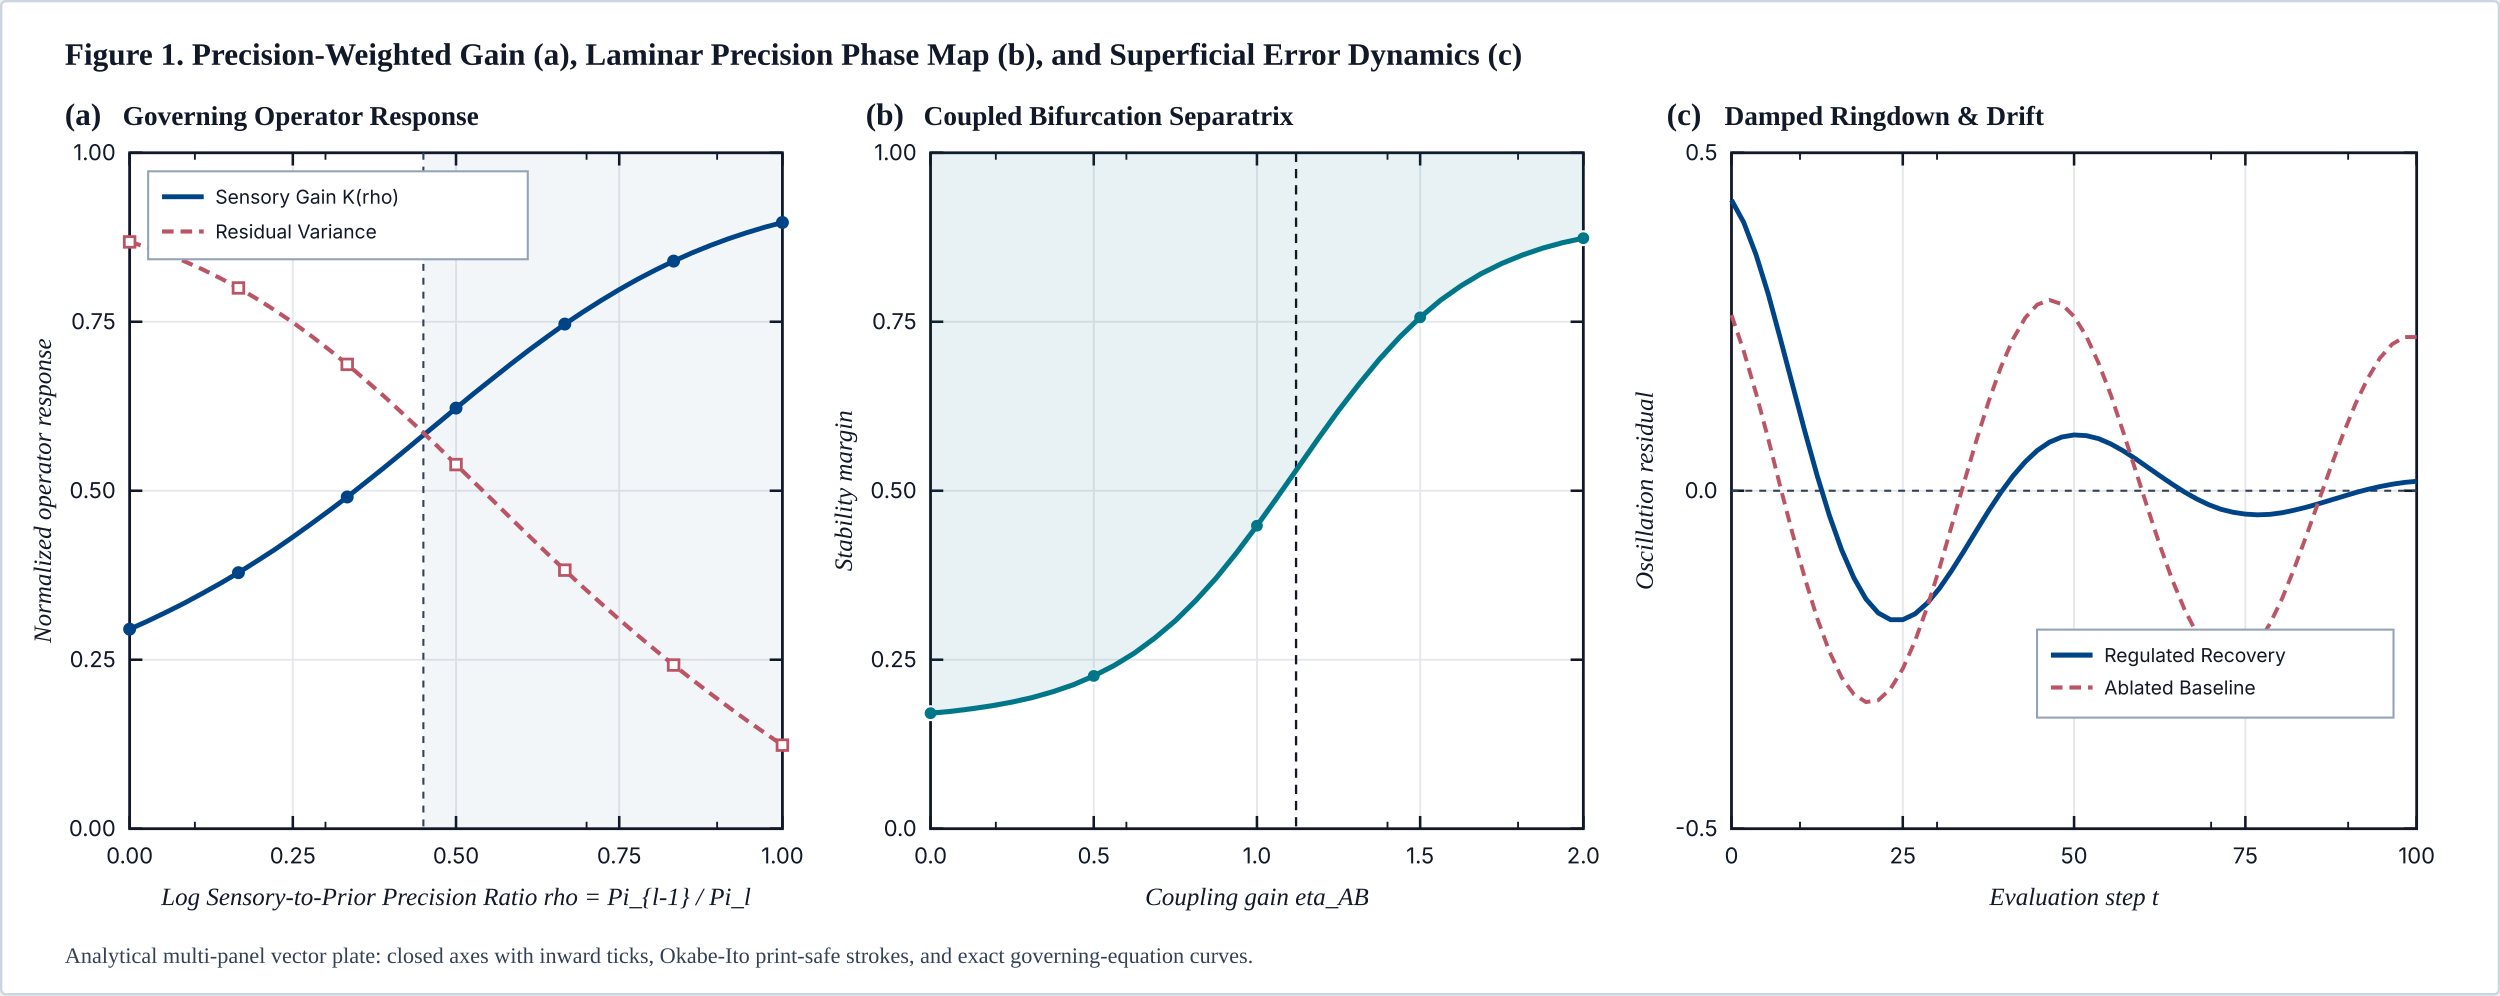
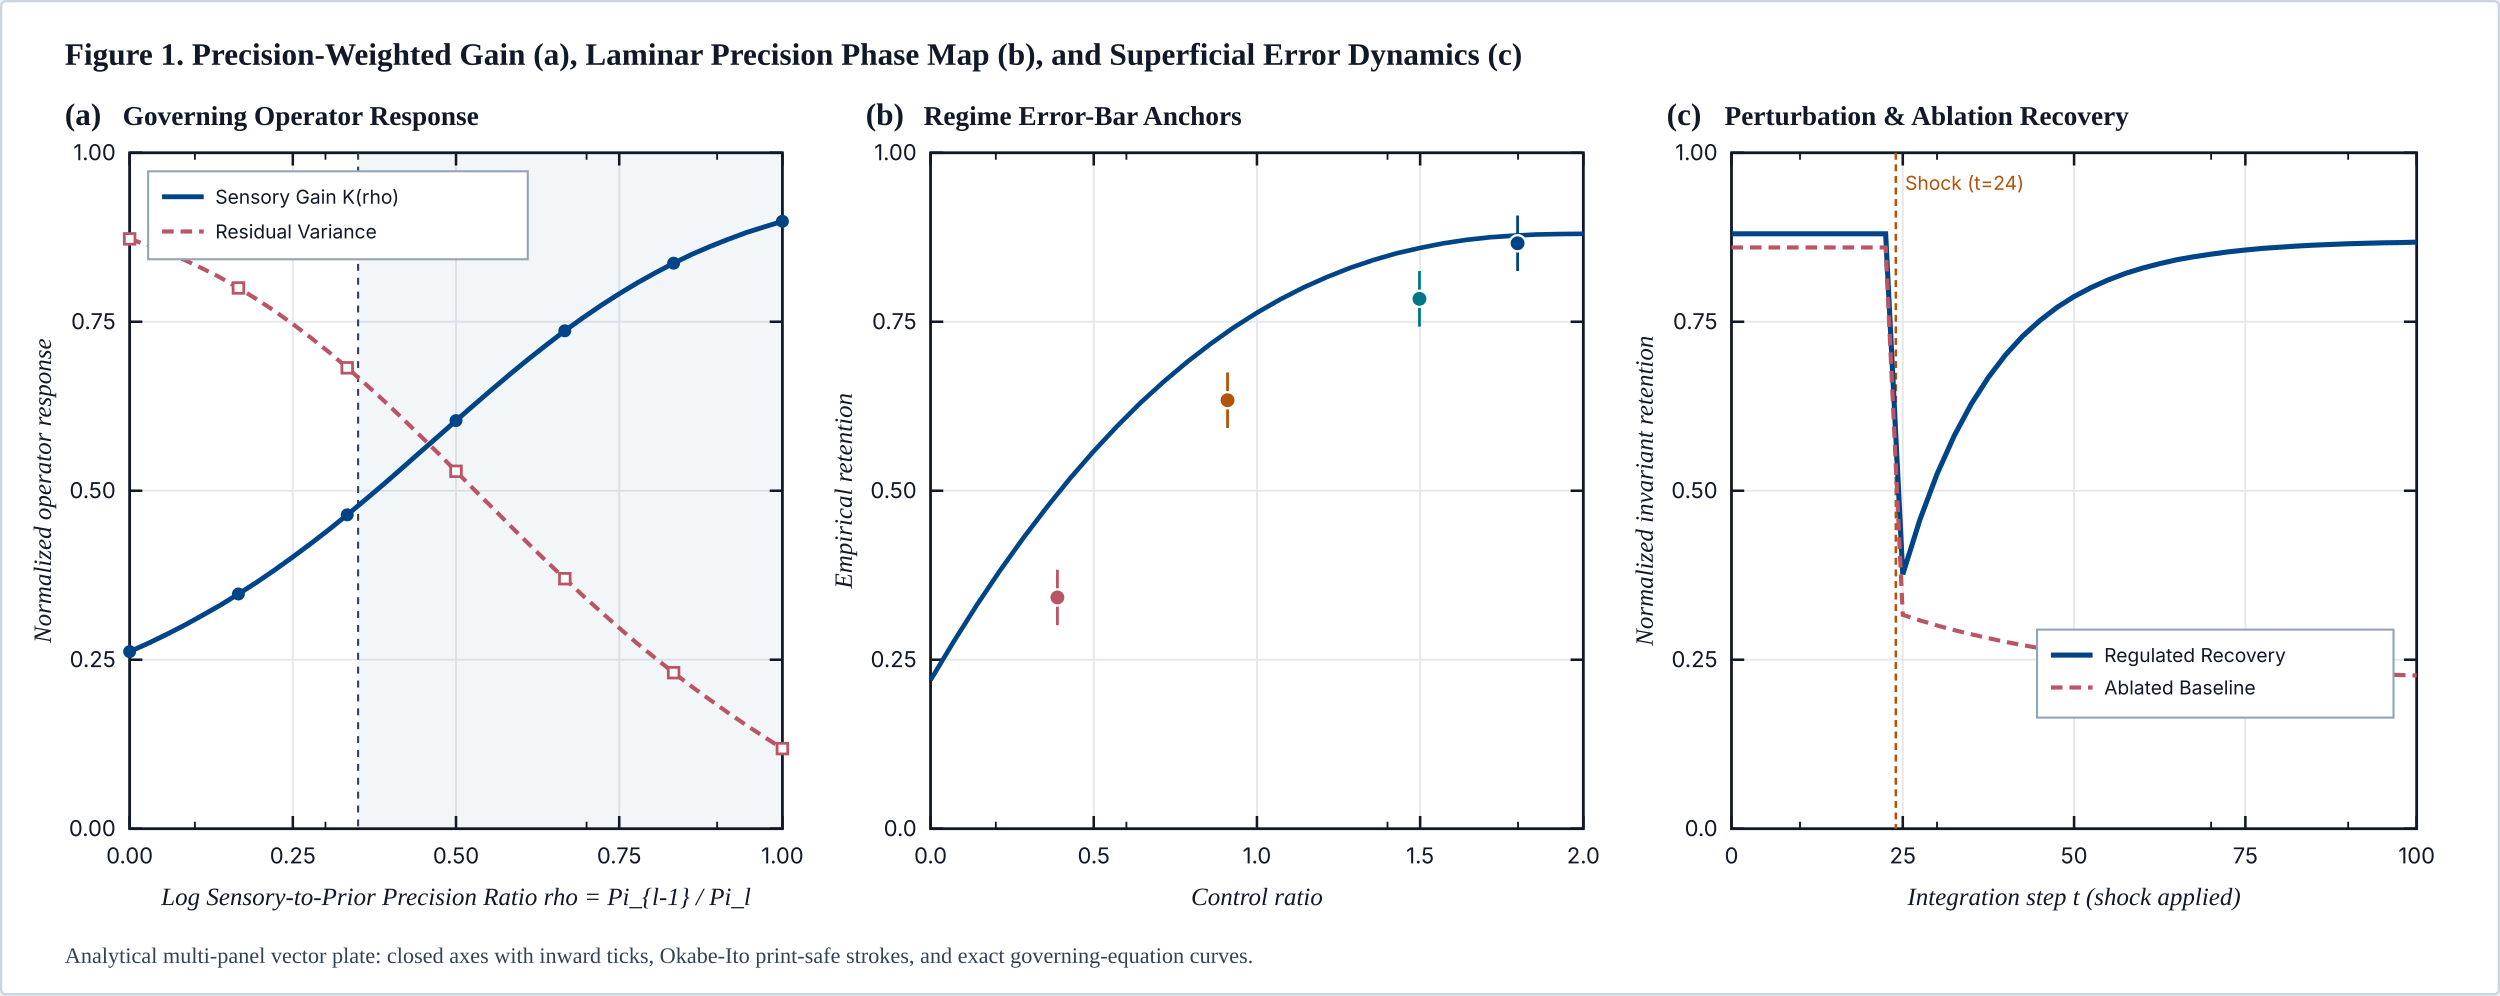
<svg xmlns="http://www.w3.org/2000/svg" viewBox="0 0 1080 430" width="1080" height="430" role="img" data-figure-style="journal-multipanel">
  <rect x="0.5" y="0.5" width="1079" height="429" rx="2" fill="#ffffff" stroke="#cbd5e1" stroke-width="1" />
  <text x="28" y="28" fill="#111827" font-family="Georgia, 'Times New Roman', serif" font-size="13.5" font-weight="700">Figure 1. Precision-Weighted Gain (a), Laminar Precision Phase Map (b), and Superficial Error Dynamics (c)</text>
  <text x="28.0" y="54.0" fill="#111827" font-family="Georgia, 'Times New Roman', serif" font-size="13.5" font-weight="700">(a)</text>
  <text x="53.0" y="54.0" fill="#111827" font-family="Georgia, 'Times New Roman', serif" font-size="11.8" font-weight="600">Governing Operator Response</text>
  <line x1="56.0" y1="358.0" x2="338.0" y2="358.0" stroke="#e5e7eb" stroke-width="0.8" />
  <line x1="56.0" y1="285.0" x2="338.0" y2="285.0" stroke="#e5e7eb" stroke-width="0.8" />
  <line x1="56.0" y1="212.0" x2="338.0" y2="212.0" stroke="#e5e7eb" stroke-width="0.8" />
  <line x1="56.0" y1="139.0" x2="338.0" y2="139.0" stroke="#e5e7eb" stroke-width="0.8" />
  <line x1="56.0" y1="66.0" x2="338.0" y2="66.0" stroke="#e5e7eb" stroke-width="0.8" />
  <line x1="56.0" y1="66.0" x2="56.0" y2="358.0" stroke="#e5e7eb" stroke-width="0.8" />
  <line x1="126.5" y1="66.0" x2="126.5" y2="358.0" stroke="#e5e7eb" stroke-width="0.8" />
  <line x1="197.0" y1="66.0" x2="197.0" y2="358.0" stroke="#e5e7eb" stroke-width="0.8" />
  <line x1="267.5" y1="66.0" x2="267.5" y2="358.0" stroke="#e5e7eb" stroke-width="0.8" />
  <line x1="338.0" y1="66.0" x2="338.0" y2="358.0" stroke="#e5e7eb" stroke-width="0.8" />
  <rect x="56.0" y="66.0" width="282.0" height="292.0" fill="none" stroke="#111827" stroke-width="1.2" />
  <line x1="56.0" y1="358.0" x2="56.0" y2="352.5" stroke="#111827" stroke-width="1.1" />
  <line x1="56.0" y1="66.0" x2="56.0" y2="71.5" stroke="#111827" stroke-width="1.1" />
  <text x="56.0" y="373.0" text-anchor="middle" fill="#111827" font-family="Inter, 'Helvetica Neue', Arial, sans-serif" font-size="9.5">0.00</text>
  <line x1="126.5" y1="358.0" x2="126.5" y2="352.5" stroke="#111827" stroke-width="1.1" />
  <line x1="126.5" y1="66.0" x2="126.5" y2="71.5" stroke="#111827" stroke-width="1.1" />
  <text x="126.5" y="373.0" text-anchor="middle" fill="#111827" font-family="Inter, 'Helvetica Neue', Arial, sans-serif" font-size="9.5">0.25</text>
  <line x1="197.0" y1="358.0" x2="197.0" y2="352.5" stroke="#111827" stroke-width="1.1" />
  <line x1="197.0" y1="66.0" x2="197.0" y2="71.5" stroke="#111827" stroke-width="1.1" />
  <text x="197.0" y="373.0" text-anchor="middle" fill="#111827" font-family="Inter, 'Helvetica Neue', Arial, sans-serif" font-size="9.5">0.50</text>
  <line x1="267.5" y1="358.0" x2="267.5" y2="352.5" stroke="#111827" stroke-width="1.1" />
  <line x1="267.5" y1="66.0" x2="267.5" y2="71.5" stroke="#111827" stroke-width="1.1" />
  <text x="267.5" y="373.0" text-anchor="middle" fill="#111827" font-family="Inter, 'Helvetica Neue', Arial, sans-serif" font-size="9.5">0.75</text>
  <line x1="338.0" y1="358.0" x2="338.0" y2="352.5" stroke="#111827" stroke-width="1.1" />
  <line x1="338.0" y1="66.0" x2="338.0" y2="71.5" stroke="#111827" stroke-width="1.1" />
  <text x="338.0" y="373.0" text-anchor="middle" fill="#111827" font-family="Inter, 'Helvetica Neue', Arial, sans-serif" font-size="9.5">1.00</text>
  <line x1="84.2" y1="358.0" x2="84.2" y2="355.0" stroke="#111827" stroke-width="0.8" />
  <line x1="84.2" y1="66.0" x2="84.2" y2="69.0" stroke="#111827" stroke-width="0.8" />
  <line x1="140.6" y1="358.0" x2="140.6" y2="355.0" stroke="#111827" stroke-width="0.8" />
  <line x1="140.6" y1="66.0" x2="140.6" y2="69.0" stroke="#111827" stroke-width="0.8" />
  <line x1="197.0" y1="358.0" x2="197.0" y2="355.0" stroke="#111827" stroke-width="0.8" />
  <line x1="197.0" y1="66.0" x2="197.0" y2="69.0" stroke="#111827" stroke-width="0.8" />
  <line x1="253.4" y1="358.0" x2="253.4" y2="355.0" stroke="#111827" stroke-width="0.8" />
  <line x1="253.4" y1="66.0" x2="253.4" y2="69.0" stroke="#111827" stroke-width="0.8" />
  <line x1="309.8" y1="358.0" x2="309.8" y2="355.0" stroke="#111827" stroke-width="0.8" />
  <line x1="309.8" y1="66.0" x2="309.8" y2="69.0" stroke="#111827" stroke-width="0.8" />
  <line x1="56.0" y1="358.0" x2="61.5" y2="358.0" stroke="#111827" stroke-width="1.1" />
  <line x1="338.0" y1="358.0" x2="332.5" y2="358.0" stroke="#111827" stroke-width="1.1" />
  <text x="50.0" y="361.2" text-anchor="end" fill="#111827" font-family="Inter, 'Helvetica Neue', Arial, sans-serif" font-size="9.5">0.00</text>
  <line x1="56.0" y1="285.0" x2="61.5" y2="285.0" stroke="#111827" stroke-width="1.1" />
  <line x1="338.0" y1="285.0" x2="332.5" y2="285.0" stroke="#111827" stroke-width="1.1" />
  <text x="50.0" y="288.2" text-anchor="end" fill="#111827" font-family="Inter, 'Helvetica Neue', Arial, sans-serif" font-size="9.5">0.25</text>
  <line x1="56.0" y1="212.0" x2="61.5" y2="212.0" stroke="#111827" stroke-width="1.1" />
  <line x1="338.0" y1="212.0" x2="332.5" y2="212.0" stroke="#111827" stroke-width="1.1" />
  <text x="50.0" y="215.2" text-anchor="end" fill="#111827" font-family="Inter, 'Helvetica Neue', Arial, sans-serif" font-size="9.5">0.50</text>
  <line x1="56.0" y1="139.0" x2="61.5" y2="139.0" stroke="#111827" stroke-width="1.1" />
  <line x1="338.0" y1="139.0" x2="332.5" y2="139.0" stroke="#111827" stroke-width="1.1" />
  <text x="50.0" y="142.2" text-anchor="end" fill="#111827" font-family="Inter, 'Helvetica Neue', Arial, sans-serif" font-size="9.5">0.75</text>
  <line x1="56.0" y1="66.0" x2="61.5" y2="66.0" stroke="#111827" stroke-width="1.1" />
  <line x1="338.0" y1="66.0" x2="332.5" y2="66.0" stroke="#111827" stroke-width="1.1" />
  <text x="50.0" y="69.2" text-anchor="end" fill="#111827" font-family="Inter, 'Helvetica Neue', Arial, sans-serif" font-size="9.5">1.00</text>
  <text x="197.0" y="391.0" text-anchor="middle" fill="#111827" font-family="Georgia, 'Times New Roman', serif" font-size="10.8" font-style="italic">Log Sensory-to-Prior Precision Ratio rho = Pi_{l-1} / Pi_l</text>
  <text x="22.0" y="212.0" text-anchor="middle" transform="rotate(-90 22.0 212.0)" fill="#111827" font-family="Georgia, 'Times New Roman', serif" font-size="10.8" font-style="italic">Normalized operator response</text>
-   <rect x="182.9" y="66.0" width="155.1" height="292.0" fill="#004488" fill-opacity="0.05" />
-   <line x1="182.9" y1="66.0" x2="182.9" y2="358.0" stroke="#334155" stroke-width="0.9" stroke-dasharray="3 3" />
-   <path d="M56.0,271.8 L63.8,268.3 L71.7,264.5 L79.5,260.6 L87.3,256.4 L95.2,252.0 L103.0,247.4 L110.8,242.5 L118.7,237.4 L126.5,232.0 L134.3,226.4 L142.2,220.6 L150.0,214.7 L157.8,208.5 L165.7,202.2 L173.5,195.8 L181.3,189.3 L189.2,182.8 L197.0,176.3 L204.8,169.9 L212.7,163.6 L220.5,157.4 L228.3,151.4 L236.2,145.6 L244.0,140.0 L251.8,134.8 L259.7,129.8 L267.5,125.1 L275.3,120.7 L283.2,116.6 L291.0,112.8 L298.8,109.3 L306.7,106.1 L314.5,103.2 L322.3,100.6 L330.2,98.2 L338.0,96.1" fill="none" stroke="#004488" stroke-width="2.1" />
-   <path d="M56.0,104.5 L63.8,106.9 L71.7,109.7 L79.5,112.8 L87.3,116.3 L95.2,120.2 L103.0,124.4 L110.8,129.0 L118.7,134.0 L126.5,139.3 L134.3,145.0 L142.2,151.1 L150.0,157.4 L157.8,164.1 L165.7,171.0 L173.5,178.2 L181.3,185.5 L189.2,193.0 L197.0,200.7 L204.8,208.3 L212.7,216.0 L220.5,223.7 L228.3,231.3 L236.2,238.9 L244.0,246.3 L251.8,253.6 L259.7,260.7 L267.5,267.6 L275.3,274.3 L283.2,280.9 L291.0,287.3 L298.8,293.4 L306.7,299.5 L314.5,305.3 L322.3,311.0 L330.2,316.5 L338.0,321.9" fill="none" stroke="#bb5566" stroke-width="1.8" stroke-dasharray="5 3" />
-   <circle cx="56.0" cy="271.8" r="2.8" fill="#004488" />
-   <rect x="53.7" y="102.2" width="4.6" height="4.6" fill="#ffffff" stroke="#bb5566" stroke-width="1.2" />
-   <circle cx="103.0" cy="247.4" r="2.8" fill="#004488" />
+   <rect x="154.7" y="66.0" width="183.3" height="292.0" fill="#004488" fill-opacity="0.05" />
+   <line x1="154.7" y1="66.0" x2="154.7" y2="358.0" stroke="#334155" stroke-width="0.9" stroke-dasharray="3 3" />
+   <path d="M56.0,281.5 L63.8,278.0 L71.7,274.2 L79.5,270.2 L87.3,265.9 L95.2,261.4 L103.0,256.6 L110.8,251.6 L118.7,246.2 L126.5,240.6 L134.3,234.8 L142.2,228.7 L150.0,222.4 L157.8,215.9 L165.7,209.2 L173.5,202.4 L181.3,195.5 L189.2,188.6 L197.0,181.7 L204.8,174.9 L212.7,168.1 L220.5,161.5 L228.3,155.1 L236.2,148.9 L244.0,142.9 L251.8,137.3 L259.7,131.9 L267.5,126.9 L275.3,122.2 L283.2,117.8 L291.0,113.7 L298.8,109.9 L306.7,106.5 L314.5,103.4 L322.3,100.5 L330.2,98.0 L338.0,95.6" fill="none" stroke="#004488" stroke-width="2.1" />
+   <path d="M56.0,103.2 L63.8,105.9 L71.7,108.8 L79.5,112.2 L87.3,115.9 L95.2,119.9 L103.0,124.4 L110.8,129.2 L118.7,134.4 L126.5,140.0 L134.3,145.9 L142.2,152.2 L150.0,158.9 L157.8,165.8 L165.7,173.0 L173.5,180.4 L181.3,188.0 L189.2,195.7 L197.0,203.6 L204.8,211.5 L212.7,219.3 L220.5,227.2 L228.3,234.9 L236.2,242.6 L244.0,250.0 L251.8,257.3 L259.7,264.4 L267.5,271.3 L275.3,278.0 L283.2,284.4 L291.0,290.6 L298.8,296.6 L306.7,302.3 L314.5,307.9 L322.3,313.2 L330.2,318.4 L338.0,323.4" fill="none" stroke="#bb5566" stroke-width="1.8" stroke-dasharray="5 3" />
+   <circle cx="56.0" cy="281.5" r="2.8" fill="#004488" />
+   <rect x="53.7" y="100.9" width="4.6" height="4.6" fill="#ffffff" stroke="#bb5566" stroke-width="1.2" />
+   <circle cx="103.0" cy="256.6" r="2.8" fill="#004488" />
  <rect x="100.7" y="122.1" width="4.6" height="4.6" fill="#ffffff" stroke="#bb5566" stroke-width="1.2" />
-   <circle cx="150.0" cy="214.7" r="2.8" fill="#004488" />
-   <rect x="147.7" y="155.1" width="4.6" height="4.6" fill="#ffffff" stroke="#bb5566" stroke-width="1.2" />
-   <circle cx="197.0" cy="176.3" r="2.8" fill="#004488" />
-   <rect x="194.7" y="198.4" width="4.6" height="4.6" fill="#ffffff" stroke="#bb5566" stroke-width="1.2" />
-   <circle cx="244.0" cy="140.0" r="2.8" fill="#004488" />
-   <rect x="241.7" y="244.0" width="4.6" height="4.6" fill="#ffffff" stroke="#bb5566" stroke-width="1.2" />
-   <circle cx="291.0" cy="112.8" r="2.8" fill="#004488" />
-   <rect x="288.7" y="285.0" width="4.6" height="4.6" fill="#ffffff" stroke="#bb5566" stroke-width="1.2" />
-   <circle cx="338.0" cy="96.1" r="2.8" fill="#004488" />
-   <rect x="335.7" y="319.6" width="4.6" height="4.6" fill="#ffffff" stroke="#bb5566" stroke-width="1.2" />
+   <circle cx="150.0" cy="222.4" r="2.8" fill="#004488" />
+   <rect x="147.7" y="156.6" width="4.6" height="4.6" fill="#ffffff" stroke="#bb5566" stroke-width="1.2" />
+   <circle cx="197.0" cy="181.7" r="2.8" fill="#004488" />
+   <rect x="194.7" y="201.3" width="4.6" height="4.6" fill="#ffffff" stroke="#bb5566" stroke-width="1.2" />
+   <circle cx="244.0" cy="142.9" r="2.8" fill="#004488" />
+   <rect x="241.7" y="247.7" width="4.6" height="4.6" fill="#ffffff" stroke="#bb5566" stroke-width="1.2" />
+   <circle cx="291.0" cy="113.7" r="2.8" fill="#004488" />
+   <rect x="288.7" y="288.3" width="4.6" height="4.6" fill="#ffffff" stroke="#bb5566" stroke-width="1.2" />
+   <circle cx="338.0" cy="95.6" r="2.8" fill="#004488" />
+   <rect x="335.7" y="321.1" width="4.6" height="4.6" fill="#ffffff" stroke="#bb5566" stroke-width="1.2" />
  <rect x="64.0" y="74.0" width="164" height="38" fill="#ffffff" stroke="#94a3b8" stroke-width="0.9" />
  <line x1="70.0" y1="85.0" x2="88.0" y2="85.0" stroke="#004488" stroke-width="2.1" />
  <text x="93.0" y="88.0" fill="#111827" font-family="Inter, 'Helvetica Neue', Arial, sans-serif" font-size="8.3">Sensory Gain K(rho)</text>
  <line x1="70.0" y1="100.0" x2="88.0" y2="100.0" stroke="#bb5566" stroke-width="1.8" stroke-dasharray="5 3" />
  <text x="93.0" y="103.0" fill="#111827" font-family="Inter, 'Helvetica Neue', Arial, sans-serif" font-size="8.3">Residual Variance</text>
  <text x="374.0" y="54.0" fill="#111827" font-family="Georgia, 'Times New Roman', serif" font-size="13.5" font-weight="700">(b)</text>
-   <text x="399.0" y="54.0" fill="#111827" font-family="Georgia, 'Times New Roman', serif" font-size="11.8" font-weight="600">Coupled Bifurcation Separatrix</text>
+   <text x="399.0" y="54.0" fill="#111827" font-family="Georgia, 'Times New Roman', serif" font-size="11.8" font-weight="600">Regime Error-Bar Anchors</text>
  <line x1="402.0" y1="358.0" x2="684.0" y2="358.0" stroke="#e5e7eb" stroke-width="0.8" />
  <line x1="402.0" y1="285.0" x2="684.0" y2="285.0" stroke="#e5e7eb" stroke-width="0.8" />
  <line x1="402.0" y1="212.0" x2="684.0" y2="212.0" stroke="#e5e7eb" stroke-width="0.8" />
  <line x1="402.0" y1="139.0" x2="684.0" y2="139.0" stroke="#e5e7eb" stroke-width="0.8" />
  <line x1="402.0" y1="66.0" x2="684.0" y2="66.0" stroke="#e5e7eb" stroke-width="0.8" />
  <line x1="402.0" y1="66.0" x2="402.0" y2="358.0" stroke="#e5e7eb" stroke-width="0.8" />
  <line x1="472.5" y1="66.0" x2="472.5" y2="358.0" stroke="#e5e7eb" stroke-width="0.8" />
  <line x1="543.0" y1="66.0" x2="543.0" y2="358.0" stroke="#e5e7eb" stroke-width="0.8" />
  <line x1="613.5" y1="66.0" x2="613.5" y2="358.0" stroke="#e5e7eb" stroke-width="0.8" />
  <line x1="684.0" y1="66.0" x2="684.0" y2="358.0" stroke="#e5e7eb" stroke-width="0.8" />
  <rect x="402.0" y="66.0" width="282.0" height="292.0" fill="none" stroke="#111827" stroke-width="1.2" />
  <line x1="402.0" y1="358.0" x2="402.0" y2="352.5" stroke="#111827" stroke-width="1.1" />
  <line x1="402.0" y1="66.0" x2="402.0" y2="71.5" stroke="#111827" stroke-width="1.1" />
  <text x="402.0" y="373.0" text-anchor="middle" fill="#111827" font-family="Inter, 'Helvetica Neue', Arial, sans-serif" font-size="9.5">0.0</text>
  <line x1="472.5" y1="358.0" x2="472.5" y2="352.5" stroke="#111827" stroke-width="1.1" />
  <line x1="472.5" y1="66.0" x2="472.5" y2="71.5" stroke="#111827" stroke-width="1.1" />
  <text x="472.5" y="373.0" text-anchor="middle" fill="#111827" font-family="Inter, 'Helvetica Neue', Arial, sans-serif" font-size="9.5">0.5</text>
  <line x1="543.0" y1="358.0" x2="543.0" y2="352.5" stroke="#111827" stroke-width="1.1" />
  <line x1="543.0" y1="66.0" x2="543.0" y2="71.5" stroke="#111827" stroke-width="1.1" />
  <text x="543.0" y="373.0" text-anchor="middle" fill="#111827" font-family="Inter, 'Helvetica Neue', Arial, sans-serif" font-size="9.5">1.0</text>
  <line x1="613.5" y1="358.0" x2="613.5" y2="352.5" stroke="#111827" stroke-width="1.1" />
  <line x1="613.5" y1="66.0" x2="613.5" y2="71.5" stroke="#111827" stroke-width="1.1" />
  <text x="613.5" y="373.0" text-anchor="middle" fill="#111827" font-family="Inter, 'Helvetica Neue', Arial, sans-serif" font-size="9.5">1.5</text>
  <line x1="684.0" y1="358.0" x2="684.0" y2="352.5" stroke="#111827" stroke-width="1.1" />
  <line x1="684.0" y1="66.0" x2="684.0" y2="71.5" stroke="#111827" stroke-width="1.1" />
  <text x="684.0" y="373.0" text-anchor="middle" fill="#111827" font-family="Inter, 'Helvetica Neue', Arial, sans-serif" font-size="9.5">2.0</text>
  <line x1="430.2" y1="358.0" x2="430.2" y2="355.0" stroke="#111827" stroke-width="0.8" />
  <line x1="430.2" y1="66.0" x2="430.2" y2="69.0" stroke="#111827" stroke-width="0.8" />
  <line x1="486.6" y1="358.0" x2="486.6" y2="355.0" stroke="#111827" stroke-width="0.8" />
  <line x1="486.6" y1="66.0" x2="486.6" y2="69.0" stroke="#111827" stroke-width="0.8" />
  <line x1="543.0" y1="358.0" x2="543.0" y2="355.0" stroke="#111827" stroke-width="0.8" />
  <line x1="543.0" y1="66.0" x2="543.0" y2="69.0" stroke="#111827" stroke-width="0.8" />
  <line x1="599.4" y1="358.0" x2="599.4" y2="355.0" stroke="#111827" stroke-width="0.8" />
  <line x1="599.4" y1="66.0" x2="599.4" y2="69.0" stroke="#111827" stroke-width="0.8" />
  <line x1="655.8" y1="358.0" x2="655.8" y2="355.0" stroke="#111827" stroke-width="0.8" />
  <line x1="655.8" y1="66.0" x2="655.8" y2="69.0" stroke="#111827" stroke-width="0.8" />
  <line x1="402.0" y1="358.0" x2="407.5" y2="358.0" stroke="#111827" stroke-width="1.1" />
  <line x1="684.0" y1="358.0" x2="678.5" y2="358.0" stroke="#111827" stroke-width="1.1" />
  <text x="396.0" y="361.2" text-anchor="end" fill="#111827" font-family="Inter, 'Helvetica Neue', Arial, sans-serif" font-size="9.5">0.0</text>
  <line x1="402.0" y1="285.0" x2="407.5" y2="285.0" stroke="#111827" stroke-width="1.1" />
  <line x1="684.0" y1="285.0" x2="678.5" y2="285.0" stroke="#111827" stroke-width="1.1" />
  <text x="396.0" y="288.2" text-anchor="end" fill="#111827" font-family="Inter, 'Helvetica Neue', Arial, sans-serif" font-size="9.5">0.25</text>
  <line x1="402.0" y1="212.0" x2="407.5" y2="212.0" stroke="#111827" stroke-width="1.1" />
  <line x1="684.0" y1="212.0" x2="678.5" y2="212.0" stroke="#111827" stroke-width="1.1" />
  <text x="396.0" y="215.2" text-anchor="end" fill="#111827" font-family="Inter, 'Helvetica Neue', Arial, sans-serif" font-size="9.5">0.50</text>
  <line x1="402.0" y1="139.0" x2="407.5" y2="139.0" stroke="#111827" stroke-width="1.1" />
  <line x1="684.0" y1="139.0" x2="678.5" y2="139.0" stroke="#111827" stroke-width="1.1" />
  <text x="396.0" y="142.2" text-anchor="end" fill="#111827" font-family="Inter, 'Helvetica Neue', Arial, sans-serif" font-size="9.5">0.75</text>
  <line x1="402.0" y1="66.0" x2="407.5" y2="66.0" stroke="#111827" stroke-width="1.1" />
  <line x1="684.0" y1="66.0" x2="678.5" y2="66.0" stroke="#111827" stroke-width="1.1" />
  <text x="396.0" y="69.2" text-anchor="end" fill="#111827" font-family="Inter, 'Helvetica Neue', Arial, sans-serif" font-size="9.5">1.00</text>
-   <text x="543.0" y="391.0" text-anchor="middle" fill="#111827" font-family="Georgia, 'Times New Roman', serif" font-size="10.8" font-style="italic">Coupling gain eta_AB</text>
-   <text x="368.0" y="212.0" text-anchor="middle" transform="rotate(-90 368.0 212.0)" fill="#111827" font-family="Georgia, 'Times New Roman', serif" font-size="10.8" font-style="italic">Stability margin</text>
-   <circle cx="402.0" cy="308.1" r="3.0" fill="#007788" stroke="#ffffff" stroke-width="0.9" />
-   <circle cx="472.5" cy="292.0" r="3.0" fill="#007788" stroke="#ffffff" stroke-width="0.9" />
-   <circle cx="543.0" cy="227.1" r="3.0" fill="#007788" stroke="#ffffff" stroke-width="0.9" />
-   <circle cx="613.5" cy="137.1" r="3.0" fill="#007788" stroke="#ffffff" stroke-width="0.9" />
-   <circle cx="684.0" cy="102.9" r="3.0" fill="#007788" stroke="#ffffff" stroke-width="0.9" />
-   <polygon points="402.0,66.0 402.0,308.1 410.8,307.3 419.6,306.2 428.4,304.9 437.2,303.3 446.1,301.3 454.9,298.8 463.7,295.8 472.5,292.0 481.3,287.5 490.1,282.1 498.9,275.6 507.8,268.1 516.6,259.4 525.4,249.7 534.2,238.8 543.0,227.1 551.8,214.8 560.6,202.2 569.4,189.6 578.2,177.4 587.1,165.9 595.9,155.2 604.7,145.6 613.5,137.1 622.3,129.7 631.1,123.5 639.9,118.2 648.8,113.8 657.6,110.2 666.4,107.2 675.2,104.8 684.0,102.9 684.0,66.0" fill="#007788" fill-opacity="0.09" />
-   <line x1="559.9" y1="66.0" x2="559.9" y2="358.0" stroke="#111827" stroke-width="1.0" stroke-dasharray="4 3" />
-   <path d="M402.0,308.1 L410.8,307.3 L419.6,306.2 L428.4,304.9 L437.2,303.3 L446.1,301.3 L454.9,298.8 L463.7,295.8 L472.5,292.0 L481.3,287.5 L490.1,282.1 L498.9,275.6 L507.8,268.1 L516.6,259.4 L525.4,249.7 L534.2,238.8 L543.0,227.1 L551.8,214.8 L560.6,202.2 L569.4,189.6 L578.2,177.4 L587.1,165.9 L595.9,155.2 L604.7,145.6 L613.5,137.1 L622.3,129.7 L631.1,123.5 L639.9,118.2 L648.8,113.8 L657.6,110.2 L666.4,107.2 L675.2,104.8 L684.0,102.9" fill="none" stroke="#007788" stroke-width="2.2" />
+   <text x="543.0" y="391.0" text-anchor="middle" fill="#111827" font-family="Georgia, 'Times New Roman', serif" font-size="10.8" font-style="italic">Control ratio</text>
+   <text x="368.0" y="212.0" text-anchor="middle" transform="rotate(-90 368.0 212.0)" fill="#111827" font-family="Georgia, 'Times New Roman', serif" font-size="10.8" font-style="italic">Empirical retention</text>
+   <path d="M402.0,293.8 L412.1,277.0 L422.1,261.2 L432.2,246.2 L442.3,232.1 L452.4,218.9 L462.4,206.5 L472.5,194.9 L482.6,184.1 L492.6,174.1 L502.7,164.9 L512.8,156.4 L522.9,148.6 L532.9,141.5 L543.0,135.1 L553.1,129.3 L563.1,124.2 L573.2,119.7 L583.3,115.7 L593.4,112.3 L603.4,109.4 L613.5,107.1 L623.6,105.1 L633.6,103.6 L643.7,102.5 L653.8,101.8 L663.9,101.3 L673.9,101.1 L684.0,101.0" fill="none" stroke="#004488" stroke-width="2.0" />
+   <line x1="456.8" y1="246.1" x2="456.8" y2="270.1" stroke="#bb5566" stroke-width="1.2" />
+   <circle cx="456.8" cy="258.1" r="3.5" fill="#bb5566" stroke="#ffffff" stroke-width="1" />
+   <line x1="530.3" y1="160.9" x2="530.3" y2="184.9" stroke="#b45309" stroke-width="1.2" />
+   <circle cx="530.3" cy="172.9" r="3.5" fill="#b45309" stroke="#ffffff" stroke-width="1" />
+   <line x1="613.2" y1="117.1" x2="613.2" y2="141.1" stroke="#007788" stroke-width="1.2" />
+   <circle cx="613.2" cy="129.1" r="3.5" fill="#007788" stroke="#ffffff" stroke-width="1" />
+   <line x1="655.6" y1="93.1" x2="655.6" y2="117.1" stroke="#004488" stroke-width="1.2" />
+   <circle cx="655.6" cy="105.1" r="3.5" fill="#004488" stroke="#ffffff" stroke-width="1" />
  <text x="720.0" y="54.0" fill="#111827" font-family="Georgia, 'Times New Roman', serif" font-size="13.5" font-weight="700">(c)</text>
-   <text x="745.0" y="54.0" fill="#111827" font-family="Georgia, 'Times New Roman', serif" font-size="11.8" font-weight="600">Damped Ringdown &amp; Drift</text>
+   <text x="745.0" y="54.0" fill="#111827" font-family="Georgia, 'Times New Roman', serif" font-size="11.8" font-weight="600">Perturbation &amp; Ablation Recovery</text>
  <line x1="748.0" y1="358.0" x2="1044.0" y2="358.0" stroke="#e5e7eb" stroke-width="0.8" />
+   <line x1="748.0" y1="285.0" x2="1044.0" y2="285.0" stroke="#e5e7eb" stroke-width="0.8" />
  <line x1="748.0" y1="212.0" x2="1044.0" y2="212.0" stroke="#e5e7eb" stroke-width="0.8" />
+   <line x1="748.0" y1="139.0" x2="1044.0" y2="139.0" stroke="#e5e7eb" stroke-width="0.8" />
  <line x1="748.0" y1="66.0" x2="1044.0" y2="66.0" stroke="#e5e7eb" stroke-width="0.8" />
  <line x1="748.0" y1="66.0" x2="748.0" y2="358.0" stroke="#e5e7eb" stroke-width="0.8" />
  <line x1="822.0" y1="66.0" x2="822.0" y2="358.0" stroke="#e5e7eb" stroke-width="0.8" />
  <line x1="896.0" y1="66.0" x2="896.0" y2="358.0" stroke="#e5e7eb" stroke-width="0.8" />
  <line x1="970.0" y1="66.0" x2="970.0" y2="358.0" stroke="#e5e7eb" stroke-width="0.8" />
  <line x1="1044.0" y1="66.0" x2="1044.0" y2="358.0" stroke="#e5e7eb" stroke-width="0.8" />
  <rect x="748.0" y="66.0" width="296.0" height="292.0" fill="none" stroke="#111827" stroke-width="1.2" />
  <line x1="748.0" y1="358.0" x2="748.0" y2="352.5" stroke="#111827" stroke-width="1.1" />
  <line x1="748.0" y1="66.0" x2="748.0" y2="71.5" stroke="#111827" stroke-width="1.1" />
  <text x="748.0" y="373.0" text-anchor="middle" fill="#111827" font-family="Inter, 'Helvetica Neue', Arial, sans-serif" font-size="9.5">0</text>
  <line x1="822.0" y1="358.0" x2="822.0" y2="352.5" stroke="#111827" stroke-width="1.1" />
  <line x1="822.0" y1="66.0" x2="822.0" y2="71.5" stroke="#111827" stroke-width="1.1" />
  <text x="822.0" y="373.0" text-anchor="middle" fill="#111827" font-family="Inter, 'Helvetica Neue', Arial, sans-serif" font-size="9.5">25</text>
  <line x1="896.0" y1="358.0" x2="896.0" y2="352.5" stroke="#111827" stroke-width="1.1" />
  <line x1="896.0" y1="66.0" x2="896.0" y2="71.5" stroke="#111827" stroke-width="1.1" />
  <text x="896.0" y="373.0" text-anchor="middle" fill="#111827" font-family="Inter, 'Helvetica Neue', Arial, sans-serif" font-size="9.5">50</text>
  <line x1="970.0" y1="358.0" x2="970.0" y2="352.5" stroke="#111827" stroke-width="1.1" />
  <line x1="970.0" y1="66.0" x2="970.0" y2="71.5" stroke="#111827" stroke-width="1.1" />
  <text x="970.0" y="373.0" text-anchor="middle" fill="#111827" font-family="Inter, 'Helvetica Neue', Arial, sans-serif" font-size="9.5">75</text>
  <line x1="1044.0" y1="358.0" x2="1044.0" y2="352.5" stroke="#111827" stroke-width="1.1" />
  <line x1="1044.0" y1="66.0" x2="1044.0" y2="71.5" stroke="#111827" stroke-width="1.1" />
  <text x="1044.0" y="373.0" text-anchor="middle" fill="#111827" font-family="Inter, 'Helvetica Neue', Arial, sans-serif" font-size="9.5">100</text>
  <line x1="777.6" y1="358.0" x2="777.6" y2="355.0" stroke="#111827" stroke-width="0.8" />
  <line x1="777.6" y1="66.0" x2="777.6" y2="69.0" stroke="#111827" stroke-width="0.8" />
  <line x1="836.8" y1="358.0" x2="836.8" y2="355.0" stroke="#111827" stroke-width="0.8" />
  <line x1="836.8" y1="66.0" x2="836.8" y2="69.0" stroke="#111827" stroke-width="0.8" />
  <line x1="896.0" y1="358.0" x2="896.0" y2="355.0" stroke="#111827" stroke-width="0.8" />
  <line x1="896.0" y1="66.0" x2="896.0" y2="69.0" stroke="#111827" stroke-width="0.8" />
  <line x1="955.2" y1="358.0" x2="955.2" y2="355.0" stroke="#111827" stroke-width="0.8" />
  <line x1="955.2" y1="66.0" x2="955.2" y2="69.0" stroke="#111827" stroke-width="0.8" />
  <line x1="1014.4" y1="358.0" x2="1014.4" y2="355.0" stroke="#111827" stroke-width="0.8" />
  <line x1="1014.4" y1="66.0" x2="1014.4" y2="69.0" stroke="#111827" stroke-width="0.8" />
  <line x1="748.0" y1="358.0" x2="753.5" y2="358.0" stroke="#111827" stroke-width="1.1" />
  <line x1="1044.0" y1="358.0" x2="1038.5" y2="358.0" stroke="#111827" stroke-width="1.1" />
-   <text x="742.0" y="361.2" text-anchor="end" fill="#111827" font-family="Inter, 'Helvetica Neue', Arial, sans-serif" font-size="9.5">-0.5</text>
+   <text x="742.0" y="361.2" text-anchor="end" fill="#111827" font-family="Inter, 'Helvetica Neue', Arial, sans-serif" font-size="9.5">0.0</text>
+   <line x1="748.0" y1="285.0" x2="753.5" y2="285.0" stroke="#111827" stroke-width="1.1" />
+   <line x1="1044.0" y1="285.0" x2="1038.5" y2="285.0" stroke="#111827" stroke-width="1.1" />
+   <text x="742.0" y="288.2" text-anchor="end" fill="#111827" font-family="Inter, 'Helvetica Neue', Arial, sans-serif" font-size="9.5">0.25</text>
  <line x1="748.0" y1="212.0" x2="753.5" y2="212.0" stroke="#111827" stroke-width="1.1" />
  <line x1="1044.0" y1="212.0" x2="1038.5" y2="212.0" stroke="#111827" stroke-width="1.1" />
-   <text x="742.0" y="215.2" text-anchor="end" fill="#111827" font-family="Inter, 'Helvetica Neue', Arial, sans-serif" font-size="9.5">0.0</text>
+   <text x="742.0" y="215.2" text-anchor="end" fill="#111827" font-family="Inter, 'Helvetica Neue', Arial, sans-serif" font-size="9.5">0.50</text>
+   <line x1="748.0" y1="139.0" x2="753.5" y2="139.0" stroke="#111827" stroke-width="1.1" />
+   <line x1="1044.0" y1="139.0" x2="1038.5" y2="139.0" stroke="#111827" stroke-width="1.1" />
+   <text x="742.0" y="142.2" text-anchor="end" fill="#111827" font-family="Inter, 'Helvetica Neue', Arial, sans-serif" font-size="9.5">0.75</text>
  <line x1="748.0" y1="66.0" x2="753.5" y2="66.0" stroke="#111827" stroke-width="1.1" />
  <line x1="1044.0" y1="66.0" x2="1038.5" y2="66.0" stroke="#111827" stroke-width="1.1" />
-   <text x="742.0" y="69.2" text-anchor="end" fill="#111827" font-family="Inter, 'Helvetica Neue', Arial, sans-serif" font-size="9.5">0.5</text>
-   <text x="896.0" y="391.0" text-anchor="middle" fill="#111827" font-family="Georgia, 'Times New Roman', serif" font-size="10.8" font-style="italic">Evaluation step t</text>
-   <text x="714.0" y="212.0" text-anchor="middle" transform="rotate(-90 714.0 212.0)" fill="#111827" font-family="Georgia, 'Times New Roman', serif" font-size="10.8" font-style="italic">Oscillation residual</text>
-   <line x1="748.0" y1="212.0" x2="1044.0" y2="212.0" stroke="#334155" stroke-width="0.9" stroke-dasharray="3 3" />
-   <path d="M748.0,86.4 L753.3,96.1 L758.6,110.0 L763.9,127.1 L769.1,146.3 L774.4,166.4 L779.7,186.4 L785.0,205.4 L790.3,222.7 L795.6,237.6 L800.9,249.7 L806.1,258.8 L811.4,264.8 L816.7,267.7 L822.0,267.7 L827.3,265.2 L832.6,260.5 L837.9,254.1 L843.1,246.5 L848.4,238.1 L853.7,229.4 L859.0,220.8 L864.3,212.8 L869.6,205.6 L874.9,199.5 L880.1,194.6 L885.4,191.0 L890.7,188.8 L896.0,187.9 L901.3,188.2 L906.6,189.5 L911.9,191.8 L917.1,194.7 L922.4,198.1 L927.7,201.8 L933.0,205.5 L938.3,209.1 L943.6,212.5 L948.9,215.5 L954.1,218.0 L959.4,220.0 L964.7,221.3 L970.0,222.1 L975.3,222.4 L980.6,222.2 L985.9,221.5 L991.1,220.4 L996.4,219.1 L1001.7,217.6 L1007.0,216.0 L1012.3,214.4 L1017.6,212.8 L1022.9,211.4 L1028.1,210.2 L1033.4,209.2 L1038.7,208.4 L1044.0,207.9" fill="none" stroke="#004488" stroke-width="2.1" />
-   <path d="M748.0,136.1 L753.3,151.7 L758.6,169.9 L763.9,189.7 L769.1,210.3 L774.4,230.6 L779.7,249.8 L785.0,267.0 L790.3,281.5 L795.6,292.7 L800.9,300.0 L806.1,303.3 L811.4,302.5 L816.7,297.6 L822.0,288.9 L827.3,276.9 L832.6,262.1 L837.9,245.3 L843.1,227.2 L848.4,208.7 L853.7,190.6 L859.0,173.7 L864.3,158.8 L869.6,146.5 L874.9,137.3 L880.1,131.6 L885.4,129.6 L890.7,131.4 L896.0,136.7 L901.3,145.3 L906.6,156.9 L911.9,170.7 L917.1,186.2 L922.4,202.7 L927.7,219.3 L933.0,235.4 L938.3,250.2 L943.6,263.0 L948.9,273.4 L954.1,280.9 L959.4,285.2 L964.7,286.1 L970.0,283.6 L975.3,278.0 L980.6,269.5 L985.9,258.5 L991.1,245.6 L996.4,231.3 L1001.7,216.4 L1007.0,201.5 L1012.3,187.3 L1017.6,174.4 L1022.9,163.4 L1028.1,154.7 L1033.4,148.7 L1038.7,145.6 L1044.0,145.6" fill="none" stroke="#bb5566" stroke-width="1.7" stroke-dasharray="5 3" />
+   <text x="742.0" y="69.2" text-anchor="end" fill="#111827" font-family="Inter, 'Helvetica Neue', Arial, sans-serif" font-size="9.5">1.00</text>
+   <text x="896.0" y="391.0" text-anchor="middle" fill="#111827" font-family="Georgia, 'Times New Roman', serif" font-size="10.8" font-style="italic">Integration step t (shock applied)</text>
+   <text x="714.0" y="212.0" text-anchor="middle" transform="rotate(-90 714.0 212.0)" fill="#111827" font-family="Georgia, 'Times New Roman', serif" font-size="10.8" font-style="italic">Normalized invariant retention</text>
+   <line x1="819.0" y1="66.0" x2="819.0" y2="358.0" stroke="#b45309" stroke-width="1.1" stroke-dasharray="3 2" />
+   <text x="823.0" y="82.0" fill="#b45309" font-family="Inter, 'Helvetica Neue', Arial, sans-serif" font-size="8.3">Shock (t=24)</text>
+   <path d="M748.0,101.0 L755.4,101.0 L762.8,101.0 L770.2,101.0 L777.6,101.0 L785.0,101.0 L792.4,101.0 L799.8,101.0 L807.2,101.0 L814.6,101.0 L822.0,248.1 L829.4,224.5 L836.8,204.8 L844.2,188.3 L851.6,174.5 L859.0,163.0 L866.4,153.3 L873.8,145.2 L881.2,138.5 L888.6,132.8 L896.0,128.1 L903.4,124.2 L910.8,120.9 L918.2,118.1 L925.6,115.8 L933.0,113.9 L940.4,112.2 L947.8,110.9 L955.2,109.8 L962.6,108.8 L970.0,108.0 L977.4,107.3 L984.8,106.8 L992.2,106.3 L999.6,105.9 L1007.0,105.6 L1014.4,105.3 L1021.8,105.1 L1029.2,104.9 L1036.6,104.8 L1044.0,104.6" fill="none" stroke="#004488" stroke-width="2.2" />
+   <path d="M748.0,106.9 L755.4,106.9 L762.8,106.9 L770.2,106.9 L777.6,106.9 L785.0,106.9 L792.4,106.9 L799.8,106.9 L807.2,106.9 L814.6,106.9 L822.0,265.6 L829.4,268.0 L836.8,270.2 L844.2,272.2 L851.6,274.0 L859.0,275.7 L866.4,277.3 L873.8,278.7 L881.2,280.0 L888.6,281.1 L896.0,282.2 L903.4,283.2 L910.8,284.1 L918.2,284.9 L925.6,285.7 L933.0,286.4 L940.4,287.0 L947.8,287.6 L955.2,288.1 L962.6,288.6 L970.0,289.0 L977.4,289.4 L984.8,289.8 L992.2,290.1 L999.6,290.5 L1007.0,290.7 L1014.4,291.0 L1021.8,291.2 L1029.2,291.4 L1036.6,291.6 L1044.0,291.8" fill="none" stroke="#bb5566" stroke-width="1.8" stroke-dasharray="5 3" />
  <rect x="880.0" y="272.0" width="154" height="38" fill="#ffffff" stroke="#94a3b8" stroke-width="0.9" />
  <line x1="886.0" y1="283.0" x2="904.0" y2="283.0" stroke="#004488" stroke-width="2.2" />
  <text x="909.0" y="286.0" fill="#111827" font-family="Inter, 'Helvetica Neue', Arial, sans-serif" font-size="8.3">Regulated Recovery</text>
  <line x1="886.0" y1="297.0" x2="904.0" y2="297.0" stroke="#bb5566" stroke-width="1.8" stroke-dasharray="5 3" />
  <text x="909.0" y="300.0" fill="#111827" font-family="Inter, 'Helvetica Neue', Arial, sans-serif" font-size="8.3">Ablated Baseline</text>
  <text x="28" y="416" fill="#334155" font-family="Georgia, 'Times New Roman', serif" font-size="9.6"> Analytical multi-panel vector plate: closed axes with inward ticks, Okabe-Ito print-safe strokes, and exact governing-equation curves.</text>
</svg>
